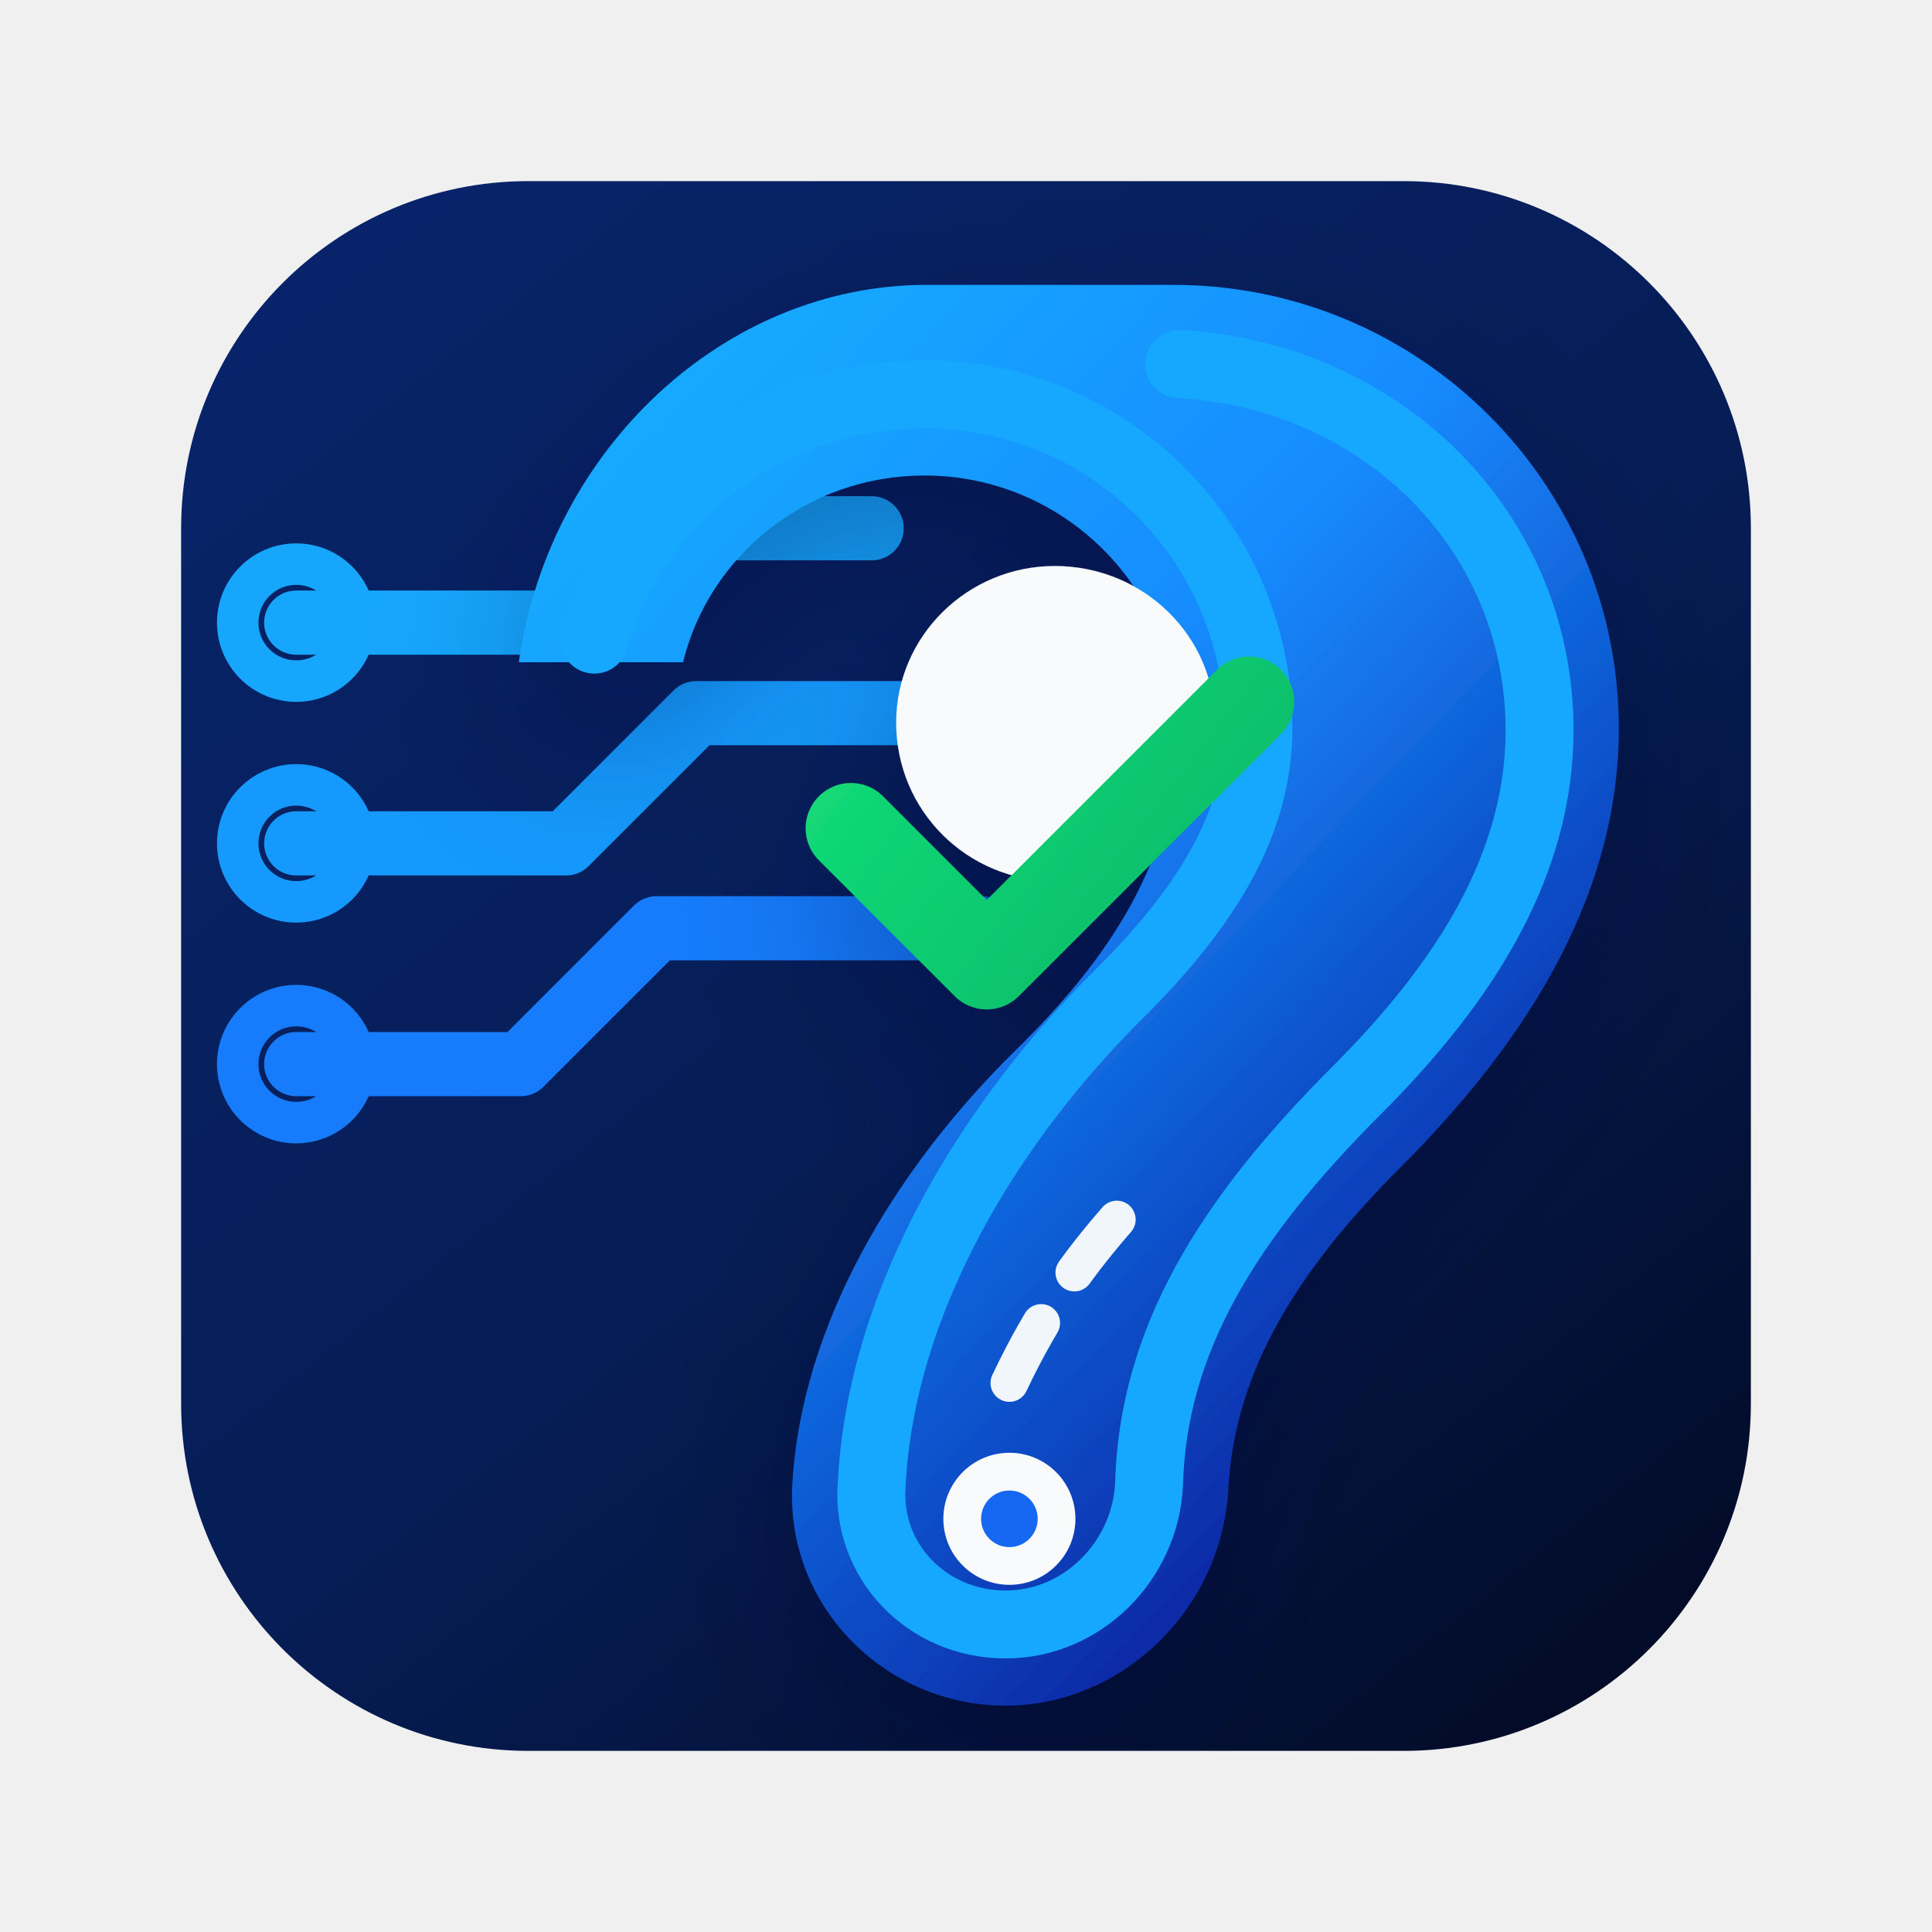
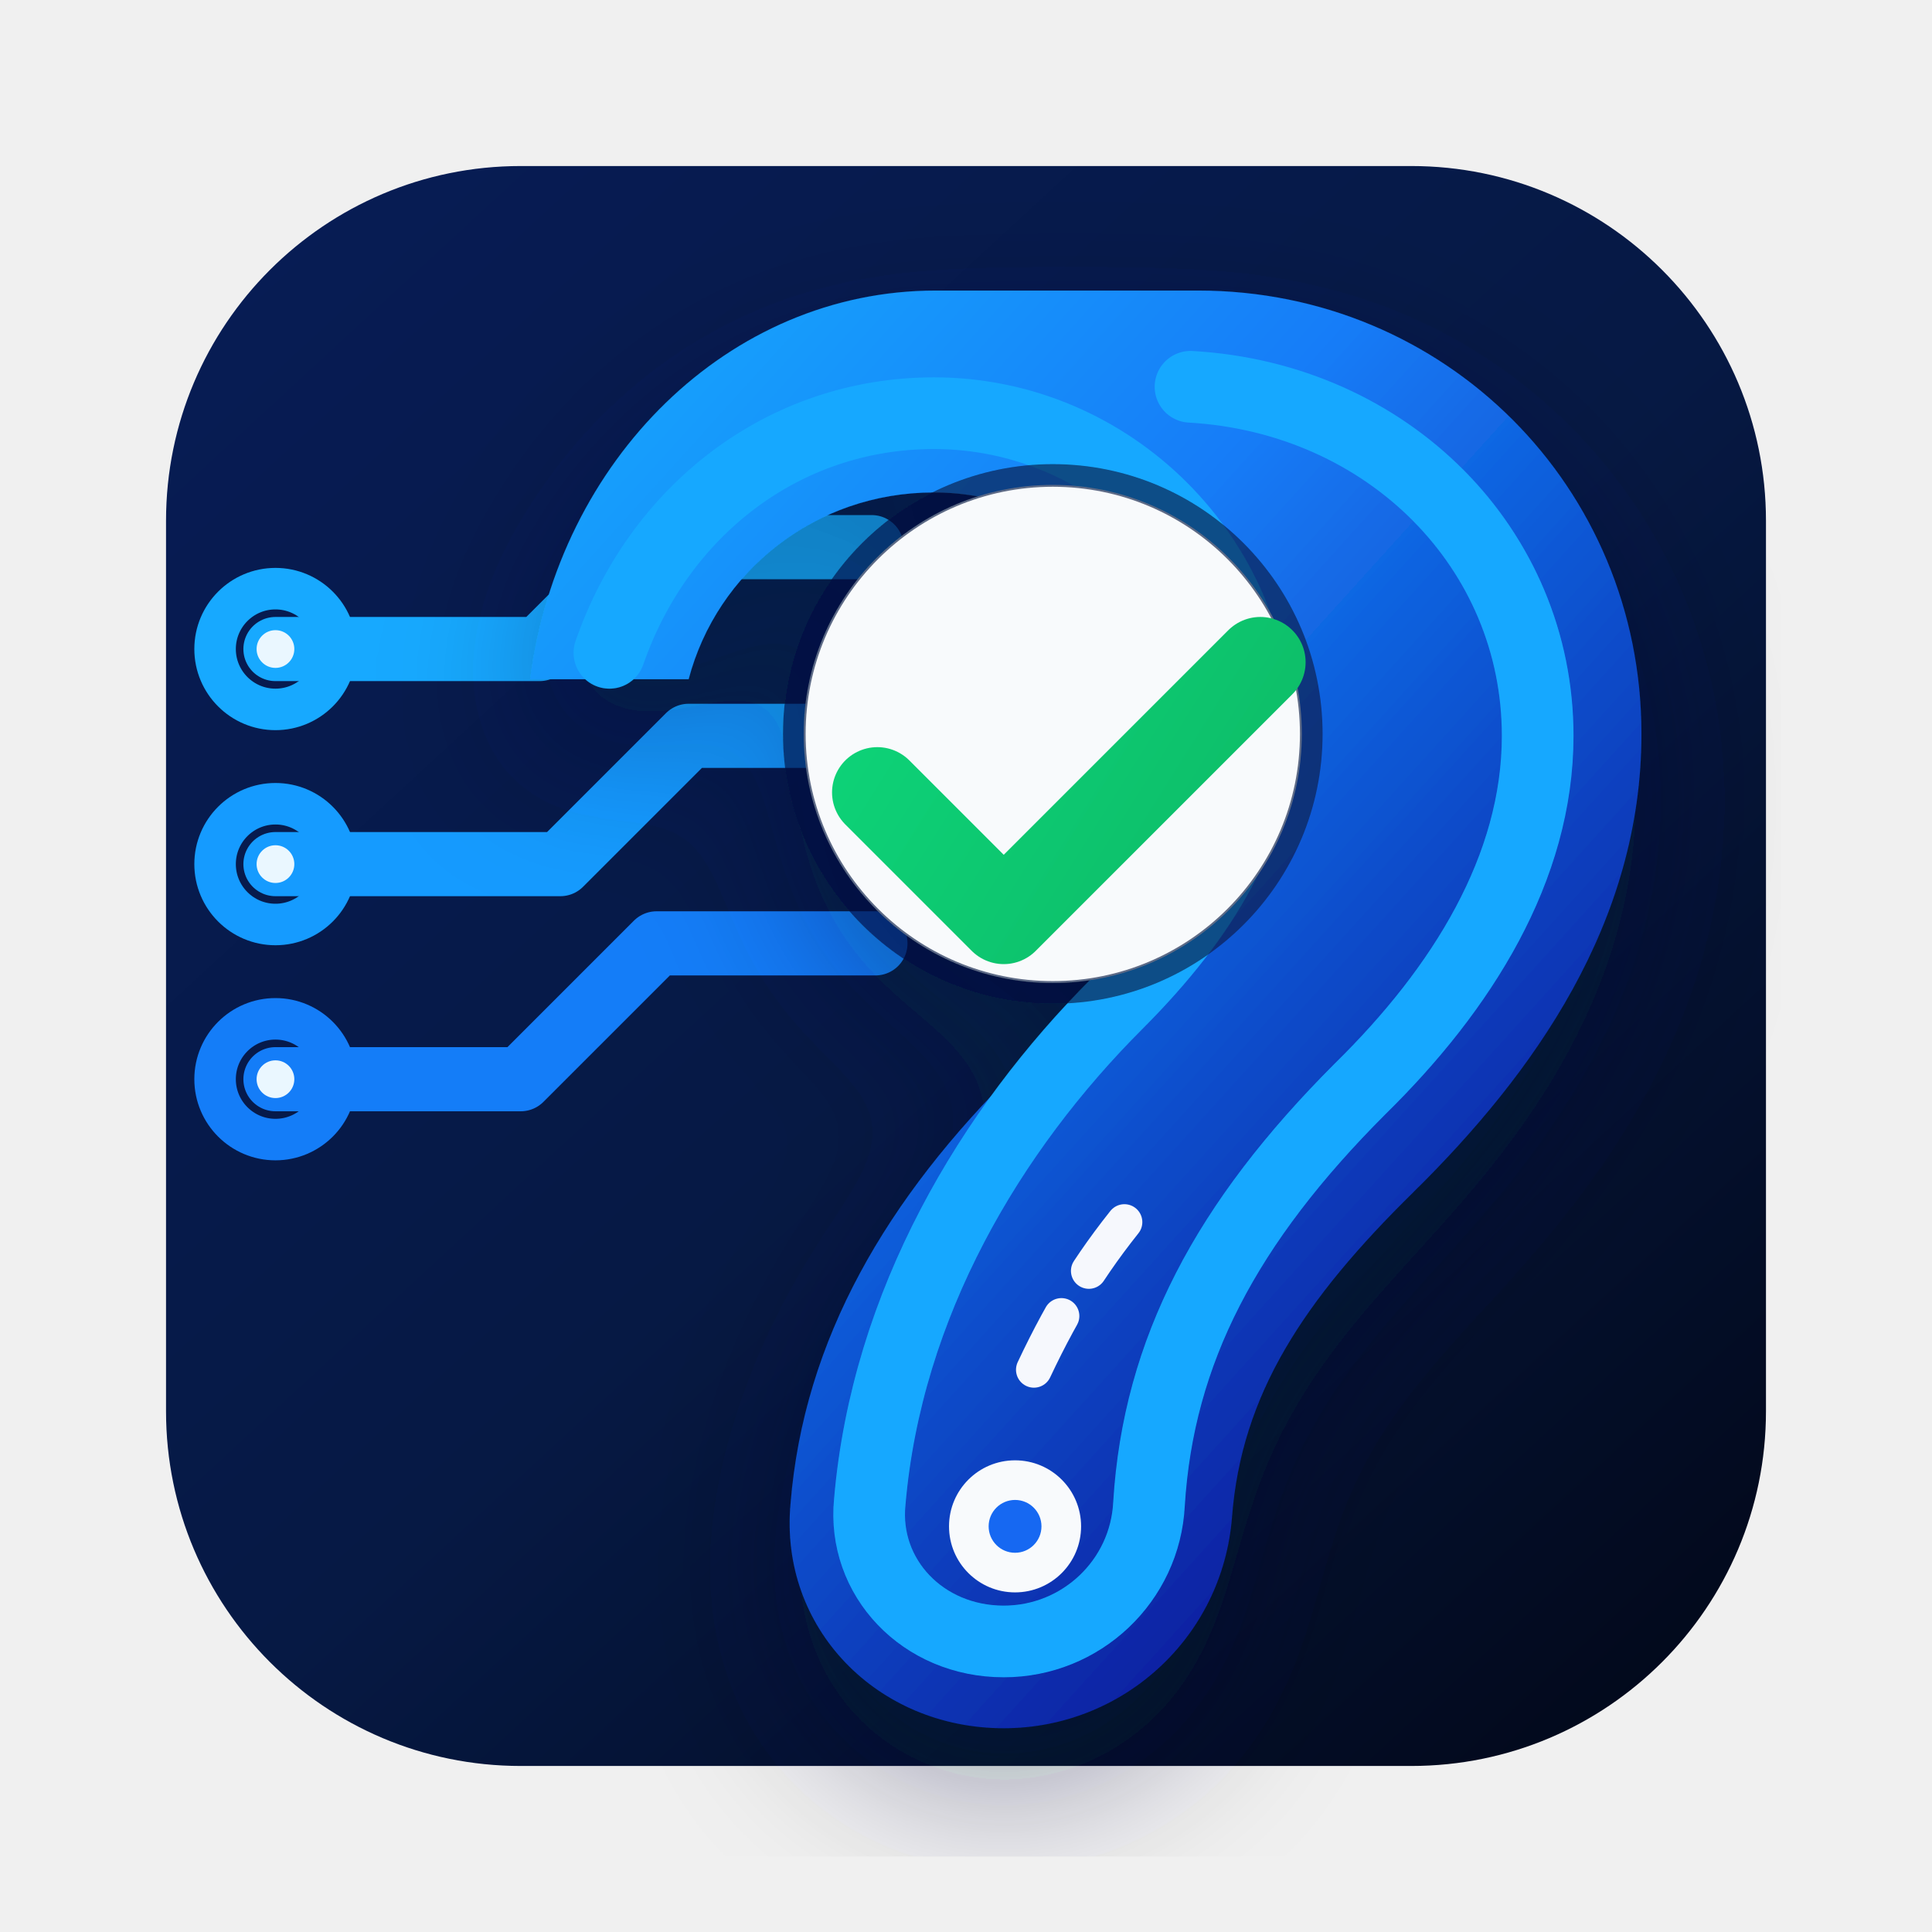
<svg xmlns="http://www.w3.org/2000/svg" width="1024" height="1024" viewBox="0 0 1024 1024" fill="none">
  <defs>
-     <linearGradient id="bg" x1="168" y1="80" x2="856" y2="944" gradientUnits="userSpaceOnUse">
-       <stop stop-color="#08246B" />
-       <stop offset="0.54" stop-color="#061D55" />
-       <stop offset="1" stop-color="#020A24" />
+     <linearGradient id="app-bg" x1="128" y1="96" x2="896" y2="928" gradientUnits="userSpaceOnUse">
+       <stop stop-color="#071C55" />
+       <stop offset="0.52" stop-color="#061944" />
+       <stop offset="1" stop-color="#020819" />
    </linearGradient>
-     <linearGradient id="blue" x1="166" y1="206" x2="769" y2="785" gradientUnits="userSpaceOnUse">
-       <stop stop-color="#12B8FF" />
-       <stop offset="0.5" stop-color="#168CFF" />
-       <stop offset="1" stop-color="#081B9A" />
+     <linearGradient id="brand-blue" x1="118" y1="196" x2="814" y2="826" gradientUnits="userSpaceOnUse">
+       <stop stop-color="#18B8FF" />
+       <stop offset="0.45" stop-color="#147DF8" />
+       <stop offset="1" stop-color="#070B8D" />
    </linearGradient>
-     <linearGradient id="green" x1="431" y1="422" x2="626" y2="572" gradientUnits="userSpaceOnUse">
-       <stop stop-color="#12D977" />
-       <stop offset="1" stop-color="#09B767" />
+     <linearGradient id="brand-green" x1="420" y1="367" x2="664" y2="520" gradientUnits="userSpaceOnUse">
+       <stop stop-color="#13D67A" />
+       <stop offset="1" stop-color="#08B966" />
    </linearGradient>
-     <filter id="shadow" x="126" y="74" width="788" height="852" filterUnits="userSpaceOnUse" color-interpolation-filters="sRGB">
-       <feDropShadow dx="0" dy="34" stdDeviation="40" flood-color="#001036" flood-opacity="0.32" />
+     <filter id="soft-shadow" x="80" y="64" width="864" height="920" filterUnits="userSpaceOnUse" color-interpolation-filters="sRGB">
+       <feDropShadow dx="0" dy="34" stdDeviation="42" flood-color="#00133F" flood-opacity="0.34" />
    </filter>
  </defs>
-   <rect x="96" y="96" width="832" height="832" rx="184" fill="url(#bg)" />
-   <g opacity="0.98">
-     <path d="M157 330H292L342 280H462" stroke="#16A8FF" stroke-width="34" stroke-linecap="round" stroke-linejoin="round" />
-     <circle cx="157" cy="330" r="31" stroke="#16A8FF" stroke-width="22" />
-     <path d="M157 447H300L369 378H506" stroke="#159BFF" stroke-width="34" stroke-linecap="round" stroke-linejoin="round" />
-     <circle cx="157" cy="447" r="31" stroke="#159BFF" stroke-width="22" />
-     <path d="M157 564H276L348 492H520" stroke="#167DFF" stroke-width="34" stroke-linecap="round" stroke-linejoin="round" />
-     <circle cx="157" cy="564" r="31" stroke="#167DFF" stroke-width="22" />
+   <rect x="88" y="88" width="848" height="848" rx="188" fill="url(#app-bg)" />
+   <g stroke-linecap="round" stroke-linejoin="round">
+     <path d="M146 344H286L340 290H462" stroke="#17A9FF" stroke-width="34" />
+     <circle cx="146" cy="344" r="32" stroke="#17A9FF" stroke-width="22" />
+     <circle cx="146" cy="344" r="10" fill="#EAF7FF" />
+     <path d="M146 458H297L365 390H500" stroke="#159BFF" stroke-width="34" />
+     <circle cx="146" cy="458" r="32" stroke="#159BFF" stroke-width="22" />
+     <circle cx="146" cy="458" r="10" fill="#EAF7FF" />
+     <path d="M146 572H276L348 500H464" stroke="#147DF8" stroke-width="34" />
+     <circle cx="146" cy="572" r="32" stroke="#147DF8" stroke-width="22" />
+     <circle cx="146" cy="572" r="10" fill="#EAF7FF" />
  </g>
-   <g filter="url(#shadow)">
-     <path d="M622 151C752 151 858 256 858 386C858 480 803 558 742 619C689 672 654 726 651 790C647 854 594 904 533 904C469 904 416 851 420 786C425 702 474 620 538 557C588 508 624 455 624 386C624 312 564 252 490 252C428 252 376 294 362 351L275 351C291 238 384 151 491 151H622Z" fill="url(#blue)" />
-     <path d="M625 193C733 199 816 282 816 387C816 458 777 520 719 578C650 647 611 711 609 787C607 827 574 861 533 861C491 861 459 827 462 787C467 687 527 592 594 526C640 480 667 436 667 386C667 288 588 209 490 209C407 209 337 264 315 339" stroke="#16A8FF" stroke-width="36" stroke-linecap="round" />
-     <path d="M475 383C475 337 513 300 559 300C606 300 644 337 644 383C644 430 606 467 559 467C513 467 475 430 475 383Z" fill="#F8FAFC" />
-     <path d="M451 439L523 511L662 372" stroke="url(#green)" stroke-width="48" stroke-linecap="round" stroke-linejoin="round" />
-     <path d="M535 733C553 695 572 669 594 644" stroke="white" stroke-width="20" stroke-linecap="round" stroke-dasharray="36 32" opacity="0.94" />
-     <circle cx="535" cy="805" r="35" fill="#F8FAFC" />
-     <circle cx="535" cy="805" r="15" fill="#1668F2" />
+   <g filter="url(#soft-shadow)">
+     <path d="M635 154C766 154 870 258 870 389C870 489 813 569 749 632C691 689 658 739 653 804C648 868 595 916 532 916C465 916 413 863 419 797C426 710 470 635 539 567C594 512 623 461 623 389C623 318 566 261 495 261C432 261 380 303 365 360H281C296 244 386 154 496 154H635Z" fill="url(#brand-blue)" />
+     <path d="M631 205C736 211 815 291 815 390C815 460 775 524 721 577C650 648 614 716 609 797C607 838 573 870 532 870C489 870 457 836 461 796C470 691 525 599 592 532C639 485 666 438 666 390C666 296 589 219 495 219C415 219 349 271 323 346" stroke="#16A8FF" stroke-width="38" stroke-linecap="round" />
+     <circle cx="558" cy="389" r="132" fill="#F8FAFC" />
+     <circle cx="558" cy="389" r="137" stroke="#061944" stroke-width="12" opacity="0.64" />
+     <path d="M465 420L532 487L668 351" stroke="url(#brand-green)" stroke-width="48" stroke-linecap="round" stroke-linejoin="round" />
+     <path d="M548 726C564 692 581 665 604 638" stroke="white" stroke-width="19" stroke-linecap="round" stroke-dasharray="32 28" opacity="0.96" />
+     <circle cx="538" cy="809" r="35" fill="#F8FAFC" />
+     <circle cx="538" cy="809" r="14" fill="#1668F2" />
  </g>
</svg>
